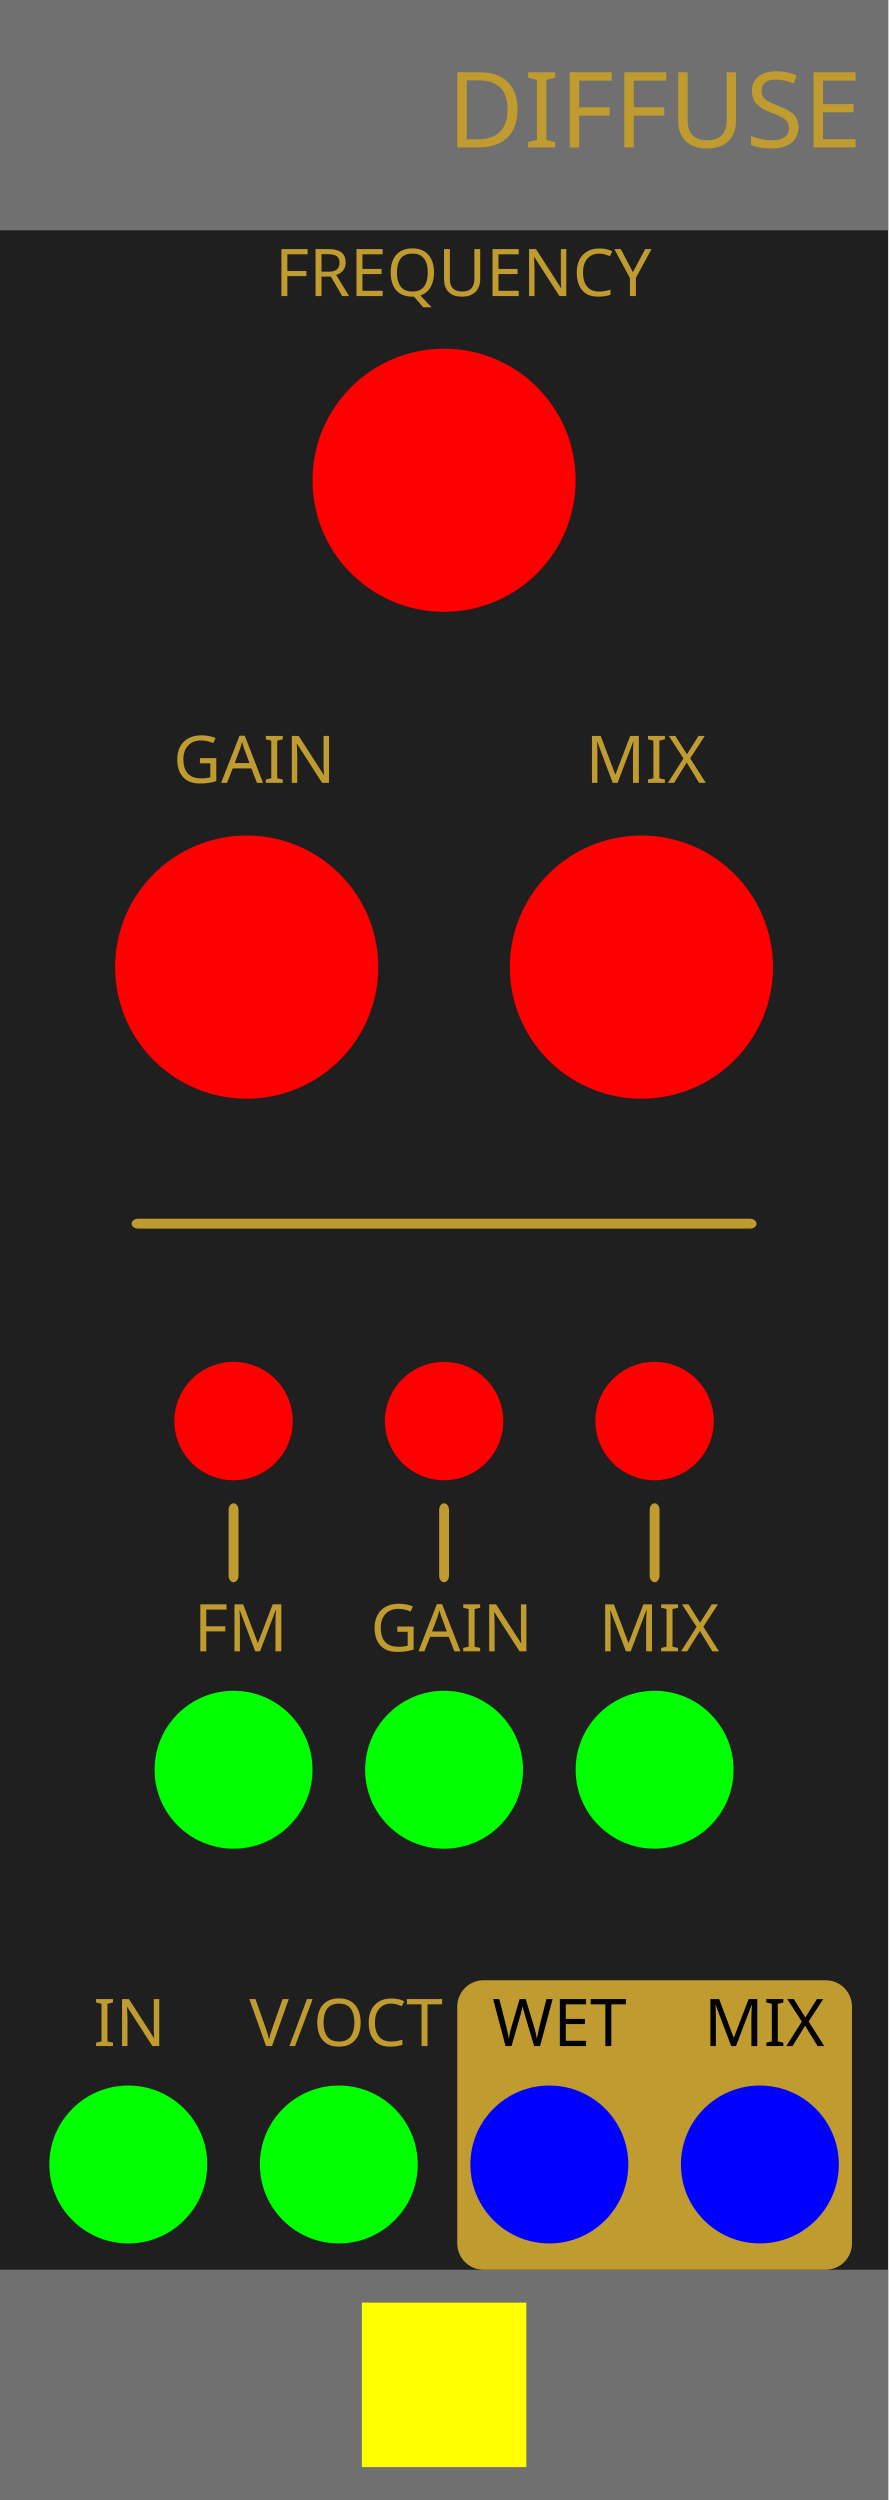
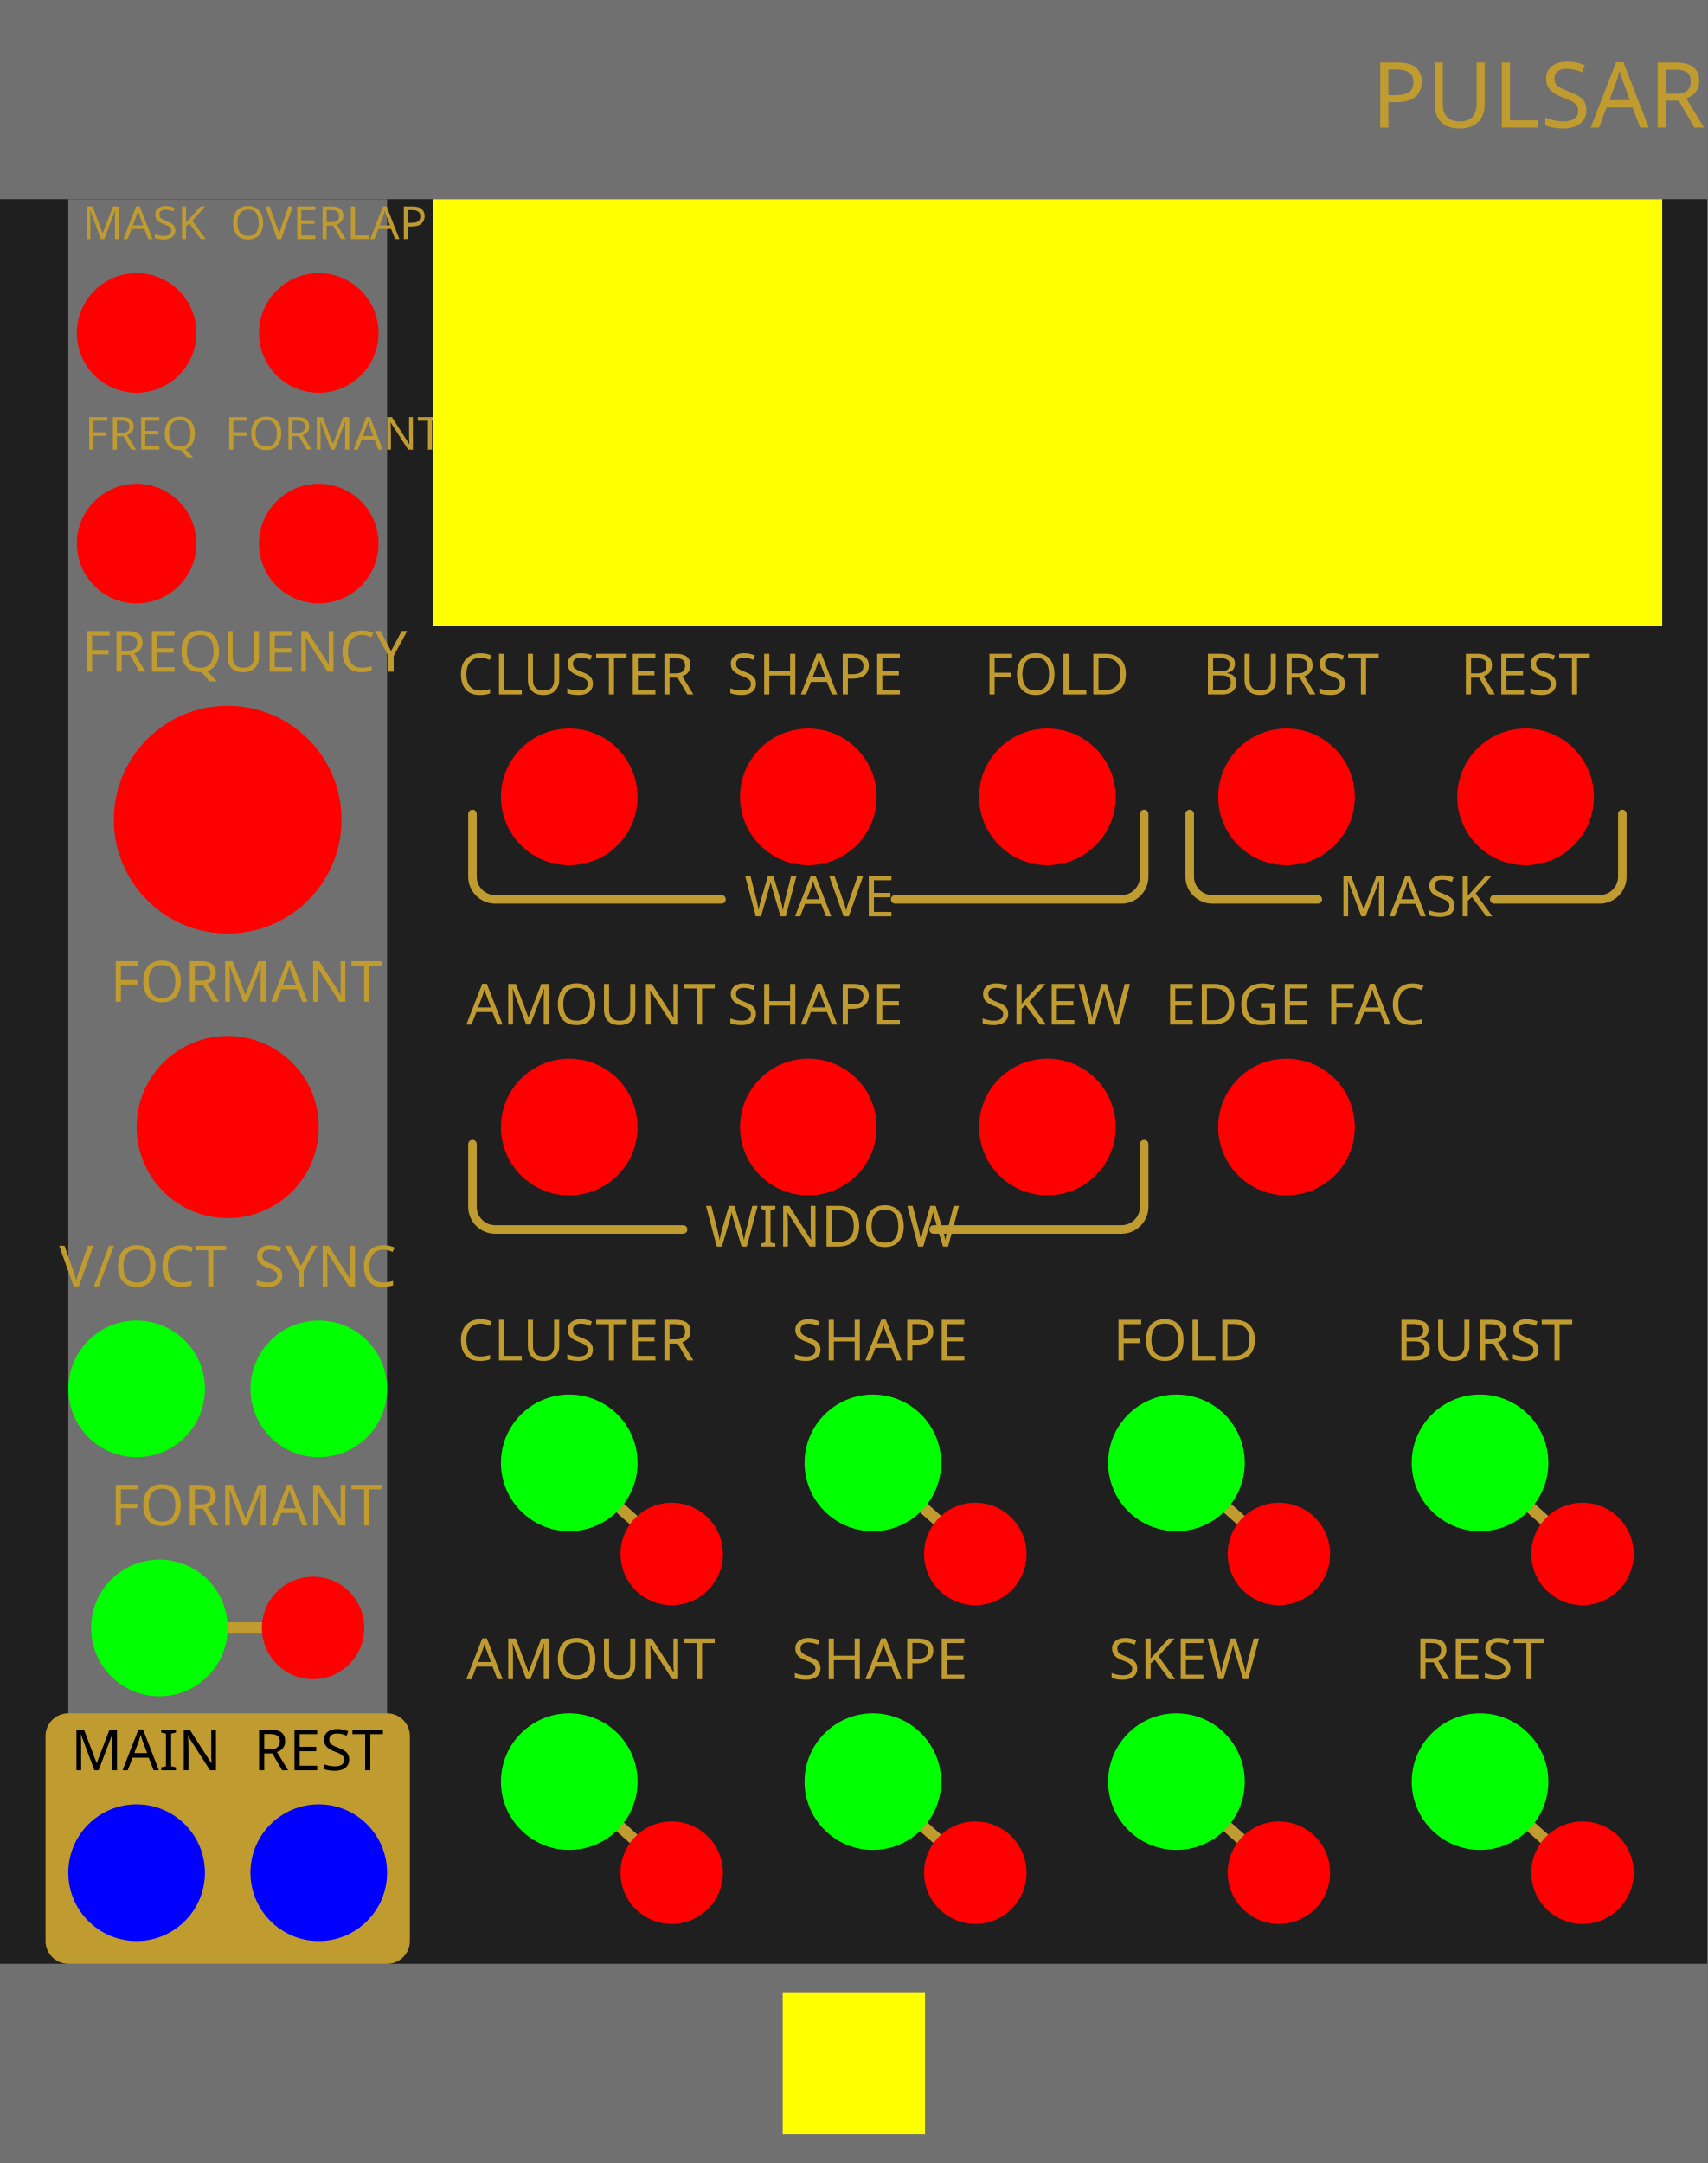
- <svg xmlns="http://www.w3.org/2000/svg" width="135" height="380" viewBox="0 0 135 380" version="1.1" id="svg8" xml:space="preserve">
+ <svg xmlns="http://www.w3.org/2000/svg" width="300" height="380" viewBox="0 0 300 380" version="1.1" id="svg8" xml:space="preserve">
  <defs id="defs2">
    <linearGradient id="uuid-f0636bc7-c65b-4b70-b857-f875576c11d6" x1="37.5" y1="0" x2="37.5" y2="380" gradientUnits="userSpaceOnUse">
      <stop offset="0" stop-color="#ebebeb" id="stop2" />
      <stop offset="1" stop-color="#e1e1e1" id="stop4" />
    </linearGradient>
  </defs>
  <g id="layer1" transform="translate(0,-168.5)" style="display:inline">
-     <rect style="display:inline;opacity:1;vector-effect:none;fill:#1f1f1f;fill-opacity:1;fill-rule:evenodd;stroke:none;stroke-width:2.35;stroke-linecap:butt;stroke-linejoin:miter;stroke-miterlimit:4;stroke-dasharray:none;stroke-dashoffset:0;stroke-opacity:1;paint-order:normal" id="bg--background-fill" width="135" height="380" x="2.2134519e-15" y="168.5" />
-     <rect style="display:inline;fill:#707070;fill-opacity:1;stroke-width:1.076;paint-order:stroke fill markers" id="header--hidden" width="135" height="35" x="1.2789769e-14" y="168.5" />
-     <rect style="display:inline;fill:#707070;fill-opacity:1;stroke-width:1.076;paint-order:stroke fill markers" id="footer--hidden" width="135" height="35" x="0" y="513.5" />
-     <rect style="display:inline;fill:#bf9b30;fill-opacity:1;stroke-width:0.753" id="outBlock--output-fill" width="60" height="44" x="69.5" y="469.5" ry="4" />
-     <text xml:space="preserve" style="font-size:10px;line-height:1.25;font-family:Nunito;-inkscape-font-specification:Nunito;letter-spacing:0px;word-spacing:0px;display:inline;fill:#000000;fill-opacity:1" x="107.01" y="479.5" id="outMix--text-output">
-       <tspan id="tspan1-2" x="107.01" y="479.5" style="font-style:normal;font-variant:normal;font-weight:500;font-stretch:normal;font-size:10px;font-family:Sono;-inkscape-font-specification:'Sono Medium';fill:#000000;fill-opacity:1">MIX</tspan>
+     <rect style="display:inline;opacity:1;vector-effect:none;fill:#1f1f1f;fill-opacity:1;fill-rule:evenodd;stroke:none;stroke-width:3.503;stroke-linecap:butt;stroke-linejoin:miter;stroke-miterlimit:4;stroke-dasharray:none;stroke-dashoffset:0;stroke-opacity:1;paint-order:normal" id="bg--background-fill" width="300" height="380" x="0" y="168.5" />
+     <rect style="display:inline;fill:#707070;fill-opacity:1;stroke-width:1.605;paint-order:stroke fill markers" id="header--hidden" width="300" height="35" x="0" y="168.5" />
+     <rect style="display:inline;fill:#707070;fill-opacity:1;stroke-width:1.605;paint-order:stroke fill markers" id="footer--hidden" width="300" height="35" x="0" y="513.5" />
+     <rect style="fill:#707070;fill-opacity:1;stroke-width:0.623" id="sidebar--hidden" width="56" height="310" x="12" y="203.5" />
+     <rect style="display:inline;fill:#bf9b30;fill-opacity:1;stroke-width:0.778" id="outBlock--output-fill" width="64" height="44" x="8" y="469.5" ry="4" />
+     <text xml:space="preserve" style="font-size:10px;line-height:1.25;font-family:Nunito;-inkscape-font-specification:Nunito;letter-spacing:0px;word-spacing:0px;display:inline;fill:#000000;fill-opacity:1" x="44.548" y="479.5" id="outRest--text-output">
+       <tspan id="tspan1-2" x="44.548" y="479.5" style="font-style:normal;font-variant:normal;font-weight:500;font-stretch:normal;font-size:10px;font-family:Sono;-inkscape-font-specification:'Sono Medium';fill:#000000;fill-opacity:1">REST</tspan>
    </text>
-     <text xml:space="preserve" style="font-size:10px;line-height:1.25;font-family:Nunito;-inkscape-font-specification:Nunito;text-align:center;letter-spacing:0px;word-spacing:0px;text-anchor:middle;display:inline" x="74.83" y="479.5" id="outWet--text-output">
-       <tspan x="74.83" y="479.5" style="font-style:normal;font-variant:normal;font-weight:500;font-stretch:normal;font-size:10px;font-family:Sono;-inkscape-font-specification:'Sono Medium';text-align:start;writing-mode:lr-tb;direction:ltr;text-anchor:start" rotate="0 0 0 0 0 0 0 0 0 0" id="tspan2-5">WET</tspan>
+     <text xml:space="preserve" style="display:inline;font-size:10px;line-height:1.25;font-family:Nunito;-inkscape-font-specification:Nunito;text-align:center;letter-spacing:0px;word-spacing:0px;text-anchor:middle" x="12.46" y="479.5" id="outMain--text-output">
+       <tspan x="12.46" y="479.5" style="font-style:normal;font-variant:normal;font-weight:500;font-stretch:normal;font-size:10px;font-family:Sono;-inkscape-font-specification:'Sono Medium';text-align:start;writing-mode:lr-tb;direction:ltr;text-anchor:start" rotate="0 0 0 0 0 0 0 0 0 0 0" id="tspan2-5">MAIN</tspan>
    </text>
-     <text xml:space="preserve" style="font-size:10px;line-height:1.25;font-family:Nunito;-inkscape-font-specification:Nunito;letter-spacing:0px;word-spacing:0px;display:inline;fill:#bf9b30;fill-opacity:1" x="37.9" y="479.5" id="inVOct--text">
-       <tspan id="tspan1-8-8" x="37.9" y="479.5" style="font-style:normal;font-variant:normal;font-weight:500;font-stretch:normal;font-size:10px;font-family:Sono;-inkscape-font-specification:'Sono Medium';fill:#bf9b30;fill-opacity:1">V/OCT</tspan>
+     <path style="display:inline;fill:none;stroke:#bf9b30;stroke-width:2;stroke-linecap:round;stroke-linejoin:miter;stroke-dasharray:none;stroke-opacity:1" d="m 260,481.5 18,16" id="silkRestCountCVLine--silkscreenStroke" />
+     <text xml:space="preserve" style="display:inline;font-size:10px;line-height:1.25;font-family:Nunito;-inkscape-font-specification:Nunito;letter-spacing:0px;word-spacing:0px;fill:#bf9b30;fill-opacity:1" x="248.548" y="463.5" id="inRestCountCV--text">
+       <tspan id="tspan1-2-7-8-3-8-1-4-3-8-7-3-9" x="248.548" y="463.5" style="font-style:normal;font-variant:normal;font-weight:500;font-stretch:normal;font-size:10px;font-family:Sono;-inkscape-font-specification:'Sono Medium';fill:#bf9b30;fill-opacity:1">REST</tspan>
    </text>
-     <text xml:space="preserve" style="font-size:10px;line-height:1.25;font-family:Nunito;-inkscape-font-specification:Nunito;letter-spacing:0px;word-spacing:0px;display:inline;fill:#bf9b30;fill-opacity:1" x="14.19" y="479.5" id="inSignal--text">
-       <tspan id="tspan1-8" x="14.19" y="479.5" style="font-style:normal;font-variant:normal;font-weight:500;font-stretch:normal;font-size:10px;font-family:Sono;-inkscape-font-specification:'Sono Medium';fill:#bf9b30;fill-opacity:1">IN</tspan>
+     <path style="display:inline;fill:none;stroke:#bf9b30;stroke-width:2;stroke-linecap:round;stroke-linejoin:miter;stroke-dasharray:none;stroke-opacity:1" d="m 206.667,481.5 18,16" id="silkWindowSkewCVLine--silkscreenStroke" />
+     <text xml:space="preserve" style="display:inline;font-size:10px;line-height:1.25;font-family:Nunito;-inkscape-font-specification:Nunito;letter-spacing:0px;word-spacing:0px;fill:#bf9b30;fill-opacity:1" x="194.769" y="463.5" id="inWindowSkewCV--text">
+       <tspan id="tspan1-2-7-8-3-8-1-4-3-8-7-8" x="194.769" y="463.5" style="font-style:normal;font-variant:normal;font-weight:500;font-stretch:normal;font-size:10px;font-family:Sono;-inkscape-font-specification:'Sono Medium';fill:#bf9b30;fill-opacity:1">SKEW</tspan>
    </text>
-     <text xml:space="preserve" style="font-size:10px;line-height:1.25;font-family:Nunito;-inkscape-font-specification:Nunito;letter-spacing:0px;word-spacing:0px;display:inline;fill:#bf9b30;fill-opacity:1" x="91.01" y="419.5" id="inMixCV--text">
-       <tspan id="tspan1-8-0-4" x="91.01" y="419.5" style="font-style:normal;font-variant:normal;font-weight:500;font-stretch:normal;font-size:10px;font-family:Sono;-inkscape-font-specification:'Sono Medium';fill:#bf9b30;fill-opacity:1">MIX</tspan>
+     <path style="display:inline;fill:none;stroke:#bf9b30;stroke-width:2;stroke-linecap:round;stroke-linejoin:miter;stroke-dasharray:none;stroke-opacity:1" d="m 153.333,481.5 18,16" id="silkWindowIndexCVLine--silkscreenStroke" />
+     <text xml:space="preserve" style="display:inline;font-size:10px;line-height:1.25;font-family:Nunito;-inkscape-font-specification:Nunito;letter-spacing:0px;word-spacing:0px;fill:#bf9b30;fill-opacity:1" x="139.118" y="463.5" id="inWindowIndexCV--text">
+       <tspan id="tspan1-2-7-8-3-8-1-4-3-8-76" x="139.118" y="463.5" style="font-style:normal;font-variant:normal;font-weight:500;font-stretch:normal;font-size:10px;font-family:Sono;-inkscape-font-specification:'Sono Medium';fill:#bf9b30;fill-opacity:1">SHAPE</tspan>
    </text>
-     <text xml:space="preserve" style="font-size:10px;line-height:1.25;font-family:Nunito;-inkscape-font-specification:Nunito;letter-spacing:0px;word-spacing:0px;display:inline;fill:#bf9b30;fill-opacity:1" x="56.327" y="419.5" id="inGainCV--text">
-       <tspan id="tspan1-8-0-8" x="56.327" y="419.5" style="font-style:normal;font-variant:normal;font-weight:500;font-stretch:normal;font-size:10px;font-family:Sono;-inkscape-font-specification:'Sono Medium';fill:#bf9b30;fill-opacity:1">GAIN</tspan>
+     <path style="display:inline;fill:none;stroke:#bf9b30;stroke-width:2;stroke-linecap:round;stroke-linejoin:miter;stroke-dasharray:none;stroke-opacity:1" d="m 100,481.5 18,16" id="silkAmountCVLine--silkscreenStroke" />
+     <text xml:space="preserve" style="display:inline;font-size:10px;line-height:1.25;font-family:Nunito;-inkscape-font-specification:Nunito;letter-spacing:0px;word-spacing:0px;fill:#bf9b30;fill-opacity:1" x="81.925" y="463.5" id="inAmountCV--text">
+       <tspan id="tspan1-2-7-8-3-8-1-4-3-89" x="81.925" y="463.5" style="font-style:normal;font-variant:normal;font-weight:500;font-stretch:normal;font-size:10px;font-family:Sono;-inkscape-font-specification:'Sono Medium';fill:#bf9b30;fill-opacity:1">AMOUNT</tspan>
    </text>
-     <text xml:space="preserve" style="font-size:10px;line-height:1.25;font-family:Nunito;-inkscape-font-specification:Nunito;letter-spacing:0px;word-spacing:0px;display:inline;fill:#bf9b30;fill-opacity:1" x="29.475" y="419.5" id="inFreqCV--text">
-       <tspan id="tspan1-8-0" x="29.475" y="419.5" style="font-style:normal;font-variant:normal;font-weight:500;font-stretch:normal;font-size:10px;font-family:Sono;-inkscape-font-specification:'Sono Medium';fill:#bf9b30;fill-opacity:1">FM</tspan>
+     <path style="display:inline;fill:none;stroke:#bf9b30;stroke-width:2;stroke-linecap:round;stroke-linejoin:miter;stroke-dasharray:none;stroke-opacity:1" d="m 260,425.5 18,16" id="silkBurstCountCVLine--silkscreenStroke" />
+     <text xml:space="preserve" style="font-size:10px;line-height:1.25;font-family:Nunito;-inkscape-font-specification:Nunito;letter-spacing:0px;word-spacing:0px;display:inline;fill:#bf9b30;fill-opacity:1" x="245.225" y="407.5" id="inBurstCountCV--text">
+       <tspan id="tspan1-2-7-8-3-8-1-1-0-2" x="245.225" y="407.5" style="font-style:normal;font-variant:normal;font-weight:500;font-stretch:normal;font-size:10px;font-family:Sono;-inkscape-font-specification:'Sono Medium';fill:#bf9b30;fill-opacity:1">BURST</tspan>
    </text>
-     <rect style="display:inline;fill:#bf9b30;fill-opacity:1;stroke-width:0;stroke-dasharray:none" id="silkMixCVLine--silkscreen" width="12" height="1.5" x="397" y="-100.25" transform="rotate(90)" ry="1" />
-     <rect style="display:inline;fill:#bf9b30;fill-opacity:1;stroke-width:0;stroke-dasharray:none" id="silkGainCVLine--silkscreen" width="12" height="1.5" x="397" y="-68.25" transform="rotate(90)" ry="1" />
-     <rect style="display:inline;fill:#bf9b30;fill-opacity:1;stroke-width:0;stroke-dasharray:none" id="silkFreqCVLine--silkscreen" width="12" height="1.5" x="397" y="-36.25" transform="rotate(90)" ry="1" />
-     <rect style="display:inline;fill:#bf9b30;fill-opacity:1;stroke-width:0;stroke-dasharray:none" id="silkDividerLine--silkscreen" width="95" height="1.5" x="-115" y="-355.25" transform="scale(-1)" ry="1" />
-     <text xml:space="preserve" style="font-size:10px;line-height:1.25;font-family:Nunito;-inkscape-font-specification:Nunito;letter-spacing:0px;word-spacing:0px;display:inline;fill:#bf9b30;fill-opacity:1" x="89.01" y="287.5" id="paramMix--text">
-       <tspan x="89.01" y="287.5" style="font-style:normal;font-variant:normal;font-weight:500;font-stretch:normal;font-size:10px;font-family:Sono;-inkscape-font-specification:'Sono Medium';fill:#bf9b30;fill-opacity:1" id="tspan7-3">MIX</tspan>
+     <path style="display:inline;fill:none;stroke:#bf9b30;stroke-width:2;stroke-linecap:round;stroke-linejoin:miter;stroke-dasharray:none;stroke-opacity:1" d="m 206.667,425.5 18,16" id="silkWaveshaperCVLine--silkscreenStroke" />
+     <text xml:space="preserve" style="font-size:10px;line-height:1.25;font-family:Nunito;-inkscape-font-specification:Nunito;letter-spacing:0px;word-spacing:0px;display:inline;fill:#bf9b30;fill-opacity:1" x="195.519" y="407.5" id="inWaveshaperCV--text">
+       <tspan id="tspan1-2-7-8-3-8-1-1-6" x="195.519" y="407.5" style="font-style:normal;font-variant:normal;font-weight:500;font-stretch:normal;font-size:10px;font-family:Sono;-inkscape-font-specification:'Sono Medium';fill:#bf9b30;fill-opacity:1">FOLD</tspan>
    </text>
-     <text xml:space="preserve" style="font-size:10px;line-height:1.25;font-family:Nunito;-inkscape-font-specification:Nunito;letter-spacing:0px;word-spacing:0px;display:inline;fill:#bf9b30;fill-opacity:1" x="26.328" y="287.5" id="paramGain--text">
-       <tspan id="tspan1-2-7" x="26.328" y="287.5" style="font-style:normal;font-variant:normal;font-weight:500;font-stretch:normal;font-size:10px;font-family:Sono;-inkscape-font-specification:'Sono Medium';fill:#bf9b30;fill-opacity:1">GAIN</tspan>
+     <path style="display:inline;fill:none;stroke:#bf9b30;stroke-width:2;stroke-linecap:round;stroke-linejoin:miter;stroke-dasharray:none;stroke-opacity:1" d="m 153.333,425.5 18,16" id="silkWaveIndexCVLine--silkscreenStroke" />
+     <text xml:space="preserve" style="font-size:10px;line-height:1.25;font-family:Nunito;-inkscape-font-specification:Nunito;letter-spacing:0px;word-spacing:0px;display:inline;fill:#bf9b30;fill-opacity:1" x="139.118" y="407.5" id="inWaveIndexCV--text">
+       <tspan id="tspan1-2-7-8-3-8-1-42" x="139.118" y="407.5" style="font-style:normal;font-variant:normal;font-weight:500;font-stretch:normal;font-size:10px;font-family:Sono;-inkscape-font-specification:'Sono Medium';fill:#bf9b30;fill-opacity:1">SHAPE</tspan>
    </text>
-     <text xml:space="preserve" style="font-size:10px;line-height:1.25;font-family:Nunito;-inkscape-font-specification:Nunito;letter-spacing:0px;word-spacing:0px;display:inline;fill:#bf9b30;fill-opacity:1" x="41.803" y="213.5" id="paramFreq--text">
-       <tspan id="tspan1-2-7-8" x="41.803" y="213.5" style="font-style:normal;font-variant:normal;font-weight:500;font-stretch:normal;font-size:10px;font-family:Sono;-inkscape-font-specification:'Sono Medium';fill:#bf9b30;fill-opacity:1">FREQUENCY</tspan>
+     <path style="display:inline;fill:none;stroke:#bf9b30;stroke-width:2;stroke-linecap:round;stroke-linejoin:miter;stroke-opacity:1;stroke-dasharray:none" d="m 100,257 18,16" id="silkClusterCVLine--silkscreenStroke" transform="translate(0,168.5)" />
+     <text xml:space="preserve" style="font-size:10px;line-height:1.25;font-family:Nunito;-inkscape-font-specification:Nunito;letter-spacing:0px;word-spacing:0px;display:inline;fill:#bf9b30;fill-opacity:1" x="80.368" y="407.5" id="inClusterCV--text">
+       <tspan id="tspan1-2-7-8-3-8-5" x="80.368" y="407.5" style="font-style:normal;font-variant:normal;font-weight:500;font-stretch:normal;font-size:10px;font-family:Sono;-inkscape-font-specification:'Sono Medium';fill:#bf9b30;fill-opacity:1">CLUSTER</tspan>
    </text>
-     <text xml:space="preserve" style="font-style:normal;font-weight:normal;font-size:16px;line-height:1.25;font-family:sans-serif;letter-spacing:0px;word-spacing:0px;display:inline;fill:#bf9b30;fill-opacity:1;stroke:none;stroke-width:0.782" x="68.017" y="190.776" id="moduleName--moduleName" transform="scale(0.9992486,1.000752)">
-       <tspan style="font-style:normal;font-variant:normal;font-weight:500;font-stretch:normal;font-size:16px;font-family:Sono;-inkscape-font-specification:'Sono Medium';fill:#bf9b30;fill-opacity:1;stroke-width:0.782" x="68.017" y="190.776" id="tspan3">DIFFUSE</tspan>
+     <rect style="display:inline;fill:#bf9b30;fill-opacity:1;stroke-width:0;stroke-dasharray:none" id="silkFormantCVLine--silkscreen" width="27" height="2" x="28" y="453.5" />
+     <text xml:space="preserve" style="font-size:10px;line-height:1.25;font-family:Nunito;-inkscape-font-specification:Nunito;letter-spacing:0px;word-spacing:0px;display:inline;fill:#bf9b30;fill-opacity:1;stroke-width:1" x="19.368" y="436.5" id="inFormantCV--text">
+       <tspan id="tspan1-2-4-3" x="19.368" y="436.5" style="font-style:normal;font-variant:normal;font-weight:500;font-stretch:normal;font-size:10px;font-family:Sono;-inkscape-font-specification:'Sono Medium';fill:#bf9b30;fill-opacity:1;stroke-width:1">FORMANT</tspan>
+     </text>
+     <text xml:space="preserve" style="font-size:10px;line-height:1.25;font-family:Nunito;-inkscape-font-specification:Nunito;letter-spacing:0px;word-spacing:0px;display:inline;fill:#bf9b30;fill-opacity:1;stroke-width:1" x="44.576" y="394.5" id="inSync--text">
+       <tspan id="tspan1-2-4" x="44.576" y="394.5" style="font-style:normal;font-variant:normal;font-weight:500;font-stretch:normal;font-size:10px;font-family:Sono;-inkscape-font-specification:'Sono Medium';fill:#bf9b30;fill-opacity:1;stroke-width:1">SYNC</tspan>
+     </text>
+     <text xml:space="preserve" style="font-size:10px;line-height:1.25;font-family:Nunito;-inkscape-font-specification:Nunito;text-align:center;letter-spacing:0px;word-spacing:0px;text-anchor:middle;display:inline;fill:#bf9b30;fill-opacity:1;stroke-width:1" x="10.4" y="394.5" id="inVOct--text">
+       <tspan x="10.4" y="394.5" style="font-style:normal;font-variant:normal;font-weight:500;font-stretch:normal;font-size:10px;font-family:Sono;-inkscape-font-specification:'Sono Medium';text-align:start;writing-mode:lr-tb;direction:ltr;text-anchor:start;fill:#bf9b30;fill-opacity:1;stroke-width:1" rotate="0 0 0 0 0 0 0 0 0 0 0 0" id="tspan2-5-8">V/OCT</tspan>
+     </text>
+     <text xml:space="preserve" style="font-size:10px;line-height:1.25;font-family:Nunito;-inkscape-font-specification:Nunito;letter-spacing:0px;word-spacing:0px;display:inline;fill:#bf9b30;fill-opacity:1" x="256.547" y="290.5" id="paramRestCount--text">
+       <tspan id="tspan1-2-7-8-3-8-1-4-3-8-7-3" x="256.547" y="290.5" style="font-style:normal;font-variant:normal;font-weight:500;font-stretch:normal;font-size:10px;font-family:Sono;-inkscape-font-specification:'Sono Medium';fill:#bf9b30;fill-opacity:1">REST</tspan>
+     </text>
+     <text xml:space="preserve" style="font-size:10px;line-height:1.25;font-family:Nunito;-inkscape-font-specification:Nunito;letter-spacing:0px;word-spacing:0px;display:inline;fill:#bf9b30;fill-opacity:1" x="172.103" y="348.5" id="paramWindowSkew--text">
+       <tspan id="tspan1-2-7-8-3-8-1-4-3-8-7" x="172.103" y="348.5" style="font-style:normal;font-variant:normal;font-weight:500;font-stretch:normal;font-size:10px;font-family:Sono;-inkscape-font-specification:'Sono Medium';fill:#bf9b30;fill-opacity:1">SKEW</tspan>
+     </text>
+     <text xml:space="preserve" style="font-size:10px;line-height:1.25;font-family:Nunito;-inkscape-font-specification:Nunito;letter-spacing:0px;word-spacing:0px;display:inline;fill:#bf9b30;fill-opacity:1" x="204.59" y="348.5" id="paramWindowSkew--text-1">
+       <tspan id="tspan1-2-7-8-3-8-1-4-3-8-7-7" x="204.59" y="348.5" style="font-style:normal;font-variant:normal;font-weight:500;font-stretch:normal;font-size:10px;font-family:Sono;-inkscape-font-specification:'Sono Medium';fill:#bf9b30;fill-opacity:1">EDGE FAC</tspan>
+     </text>
+     <text xml:space="preserve" style="font-size:10px;line-height:1.25;font-family:Nunito;-inkscape-font-specification:Nunito;letter-spacing:0px;word-spacing:0px;display:inline;fill:#bf9b30;fill-opacity:1" x="127.785" y="348.5" id="paramWindowIndex--text">
+       <tspan id="tspan1-2-7-8-3-8-1-4-3-8" x="127.785" y="348.5" style="font-style:normal;font-variant:normal;font-weight:500;font-stretch:normal;font-size:10px;font-family:Sono;-inkscape-font-specification:'Sono Medium';fill:#bf9b30;fill-opacity:1">SHAPE</tspan>
+     </text>
+     <text xml:space="preserve" style="font-size:10px;line-height:1.25;font-family:Nunito;-inkscape-font-specification:Nunito;letter-spacing:0px;word-spacing:0px;display:inline;fill:#bf9b30;fill-opacity:1" x="81.925" y="348.5" id="paramAmount--text">
+       <tspan id="tspan1-2-7-8-3-8-1-4-3" x="81.925" y="348.5" style="font-style:normal;font-variant:normal;font-weight:500;font-stretch:normal;font-size:10px;font-family:Sono;-inkscape-font-specification:'Sono Medium';fill:#bf9b30;fill-opacity:1">AMOUNT</tspan>
+     </text>
+     <text xml:space="preserve" style="font-size:10px;line-height:1.25;font-family:Nunito;-inkscape-font-specification:Nunito;letter-spacing:0px;word-spacing:0px;display:inline;fill:#bf9b30;fill-opacity:1" x="211.225" y="290.5" id="paramBurstCount--text">
+       <tspan id="tspan1-2-7-8-3-8-1-1-0" x="211.225" y="290.5" style="font-style:normal;font-variant:normal;font-weight:500;font-stretch:normal;font-size:10px;font-family:Sono;-inkscape-font-specification:'Sono Medium';fill:#bf9b30;fill-opacity:1">BURST</tspan>
+     </text>
+     <text xml:space="preserve" style="font-size:10px;line-height:1.25;font-family:Nunito;-inkscape-font-specification:Nunito;letter-spacing:0px;word-spacing:0px;display:inline;fill:#bf9b30;fill-opacity:1" x="172.853" y="290.5" id="paramWaveshaper--text">
+       <tspan id="tspan1-2-7-8-3-8-1-1" x="172.853" y="290.5" style="font-style:normal;font-variant:normal;font-weight:500;font-stretch:normal;font-size:10px;font-family:Sono;-inkscape-font-specification:'Sono Medium';fill:#bf9b30;fill-opacity:1">FOLD</tspan>
+     </text>
+     <text xml:space="preserve" style="font-size:10px;line-height:1.25;font-family:Nunito;-inkscape-font-specification:Nunito;letter-spacing:0px;word-spacing:0px;display:inline;fill:#bf9b30;fill-opacity:1" x="127.785" y="290.5" id="paramWaveIndex--text">
+       <tspan id="tspan1-2-7-8-3-8-1" x="127.785" y="290.5" style="font-style:normal;font-variant:normal;font-weight:500;font-stretch:normal;font-size:10px;font-family:Sono;-inkscape-font-specification:'Sono Medium';fill:#bf9b30;fill-opacity:1">SHAPE</tspan>
+     </text>
+     <text xml:space="preserve" style="font-size:10px;line-height:1.25;font-family:Nunito;-inkscape-font-specification:Nunito;letter-spacing:0px;word-spacing:0px;display:inline;fill:#bf9b30;fill-opacity:1" x="80.368" y="290.5" id="paramCluster--text">
+       <tspan id="tspan1-2-7-8-3-8" x="80.368" y="290.5" style="font-style:normal;font-variant:normal;font-weight:500;font-stretch:normal;font-size:10px;font-family:Sono;-inkscape-font-specification:'Sono Medium';fill:#bf9b30;fill-opacity:1">CLUSTER</tspan>
+     </text>
+     <text xml:space="preserve" style="font-size:8px;line-height:1.25;font-family:Nunito;-inkscape-font-specification:Nunito;letter-spacing:0px;word-spacing:0px;display:inline;fill:#bf9b30;fill-opacity:1" x="39.494" y="247.5" id="paramFormantMode--text">
+       <tspan id="tspan1-8-0-4-5-0" x="39.494" y="247.5" style="font-style:normal;font-variant:normal;font-weight:500;font-stretch:normal;font-size:8px;font-family:Sono;-inkscape-font-specification:'Sono Medium';fill:#bf9b30;fill-opacity:1">FORMANT</tspan>
+     </text>
+     <text xml:space="preserve" style="font-size:8px;line-height:1.25;font-family:Nunito;-inkscape-font-specification:Nunito;letter-spacing:0px;word-spacing:0px;display:inline;fill:#bf9b30;fill-opacity:1" x="14.896" y="247.5" id="paramFreqMode--text">
+       <tspan id="tspan1-8-0-4-5" x="14.896" y="247.5" style="font-style:normal;font-variant:normal;font-weight:500;font-stretch:normal;font-size:8px;font-family:Sono;-inkscape-font-specification:'Sono Medium';fill:#bf9b30;fill-opacity:1">FREQ</tspan>
+     </text>
+     <text xml:space="preserve" style="font-size:8px;line-height:1.25;font-family:Nunito;-inkscape-font-specification:Nunito;letter-spacing:0px;word-spacing:0px;display:inline;fill:#bf9b30;fill-opacity:1" x="40.464" y="210.5" id="paramOverlapMode--text">
+       <tspan id="tspan1-8-0-4-4" x="40.464" y="210.5" style="font-style:normal;font-variant:normal;font-weight:500;font-stretch:normal;font-size:8px;font-family:Sono;-inkscape-font-specification:'Sono Medium';fill:#bf9b30;fill-opacity:1">OVERLAP</tspan>
+     </text>
+     <text xml:space="preserve" style="font-size:8px;line-height:1.25;font-family:Nunito;-inkscape-font-specification:Nunito;letter-spacing:0px;word-spacing:0px;display:inline;fill:#bf9b30;fill-opacity:1" x="14.428" y="210.5" id="paramMaskMode--text">
+       <tspan id="tspan1-8-0-4" x="14.428" y="210.5" style="font-style:normal;font-variant:normal;font-weight:500;font-stretch:normal;font-size:8px;font-family:Sono;-inkscape-font-specification:'Sono Medium';fill:#bf9b30;fill-opacity:1">MASK</tspan>
+     </text>
+     <text xml:space="preserve" style="font-size:10px;line-height:1.25;font-family:Nunito;-inkscape-font-specification:Nunito;letter-spacing:0px;word-spacing:0px;display:inline;fill:#bf9b30;fill-opacity:1" x="19.368" y="344.5" id="paramFormant--text">
+       <tspan id="tspan1-2-7-8-3" x="19.368" y="344.5" style="font-style:normal;font-variant:normal;font-weight:500;font-stretch:normal;font-size:10px;font-family:Sono;-inkscape-font-specification:'Sono Medium';fill:#bf9b30;fill-opacity:1">FORMANT</tspan>
+     </text>
+     <text xml:space="preserve" style="font-size:10px;line-height:1.25;font-family:Nunito;-inkscape-font-specification:Nunito;letter-spacing:0px;word-spacing:0px;display:inline;fill:#bf9b30;fill-opacity:1" x="14.303" y="286.5" id="paramFreq--text">
+       <tspan id="tspan1-2-7-8" x="14.303" y="286.5" style="font-style:normal;font-variant:normal;font-weight:500;font-stretch:normal;font-size:10px;font-family:Sono;-inkscape-font-specification:'Sono Medium';fill:#bf9b30;fill-opacity:1">FREQUENCY</tspan>
+     </text>
+     <text xml:space="preserve" style="display:inline;font-size:10px;line-height:1.25;font-family:Nunito;-inkscape-font-specification:Nunito;letter-spacing:0px;word-spacing:0px;fill:#bf9b30;fill-opacity:1" x="235.035" y="329.49" id="textMaskBox--text">
+       <tspan id="tspan1-2-7-8-3-8-1-4-31" x="235.035" y="329.49" style="font-style:normal;font-variant:normal;font-weight:500;font-stretch:normal;font-size:10px;font-family:Sono;-inkscape-font-specification:'Sono Medium';fill:#bf9b30;fill-opacity:1">MASK</tspan>
+     </text>
+     <text xml:space="preserve" style="display:inline;font-size:10.01px;line-height:1.25;font-family:Nunito;-inkscape-font-specification:Nunito;letter-spacing:0px;word-spacing:0px;fill:#bf9b30;fill-opacity:1;stroke-width:1.001" x="123.779" y="387.877" id="textWindowBox--text" transform="scale(1.000974,0.9990271)">
+       <tspan id="tspan1-2-7-8-3-8-1-4-1" x="123.779" y="387.877" style="font-style:normal;font-variant:normal;font-weight:500;font-stretch:normal;font-size:10.01px;font-family:Sono;-inkscape-font-specification:'Sono Medium';fill:#bf9b30;fill-opacity:1;stroke-width:1.001">WINDOW</tspan>
+     </text>
+     <text xml:space="preserve" style="display:inline;font-size:10px;line-height:1.25;font-family:Nunito;-inkscape-font-specification:Nunito;letter-spacing:0px;word-spacing:0px;fill:#bf9b30;fill-opacity:1" x="130.763" y="329.49" id="textWaveBox--text">
+       <tspan id="tspan1-2-7-8-3-8-1-4" x="130.763" y="329.49" style="font-style:normal;font-variant:normal;font-weight:500;font-stretch:normal;font-size:10px;font-family:Sono;-inkscape-font-specification:'Sono Medium';fill:#bf9b30;fill-opacity:1">WAVE</tspan>
+     </text>
+     <path style="display:inline;fill:none;fill-opacity:1;stroke:#bf9b30;stroke-width:1.5;stroke-linecap:round;stroke-dasharray:none;stroke-opacity:1" d="m 285,311.5 v 11 c 0,2.216 -1.784,4 -4,4 l -18.5,0" id="silkMaskBoxRight--silkscreenStroke" />
+     <path style="display:inline;fill:none;fill-opacity:1;stroke:#bf9b30;stroke-width:1.5;stroke-linecap:round;stroke-dasharray:none;stroke-opacity:1" d="m 231.5,326.5 -18.5,0 c -2.216,0 -4,-1.784 -4,-4 v -11" id="silkMaskBoxLeft--silkscreenStroke" />
+     <path style="display:inline;fill:none;fill-opacity:1;stroke:#bf9b30;stroke-width:1.5;stroke-linecap:round;stroke-dasharray:none;stroke-opacity:1" d="m 201,369.5 v 11 c 0,2.216 -1.784,4 -4,4 L 164,384.5" id="silkWindowBoxRight--silkscreenStroke" />
+     <path style="display:inline;fill:none;fill-opacity:1;stroke:#bf9b30;stroke-width:1.5;stroke-linecap:round;stroke-dasharray:none;stroke-opacity:1" d="M 120,384.5 H 87 c -2.216,0 -4,-1.784 -4,-4 v -11" id="silkWindowBoxLeft--silkscreenStroke" />
+     <path style="display:inline;fill:none;fill-opacity:1;stroke:#bf9b30;stroke-width:1.5;stroke-linecap:round;stroke-dasharray:none;stroke-opacity:1" d="m 201,311.5 v 11 c 0,2.216 -1.784,4 -4,4 H 157.25" id="silkWaveBoxRight--silkscreenStroke" />
+     <path style="display:inline;fill:none;fill-opacity:1;stroke:#bf9b30;stroke-width:1.5;stroke-linecap:round;stroke-dasharray:none;stroke-opacity:1" d="M 126.75,326.5 H 87 c -2.216,0 -4,-1.784 -4,-4 v -11" id="silkWaveBoxLeft--silkscreenStroke" />
+     <text xml:space="preserve" style="font-style:normal;font-weight:normal;font-size:16px;line-height:1.25;font-family:sans-serif;letter-spacing:0px;word-spacing:0px;display:inline;fill:#bf9b30;fill-opacity:1;stroke:none;stroke-width:0.782" x="241.101" y="190.776" id="moduleName--moduleName" transform="scale(0.9992486,1.000752)">
+       <tspan style="font-style:normal;font-variant:normal;font-weight:500;font-stretch:normal;font-size:16px;font-family:Sono;-inkscape-font-specification:'Sono Medium';fill:#bf9b30;fill-opacity:1;stroke-width:0.782" x="241.101" y="190.776" id="tspan3">PULSAR</tspan>
    </text>
  </g>
  <g id="Widgets" style="display:inline" transform="matrix(2.952756,0,0,2.957359,0,-0.02037044)">
-     <ellipse cy="111.255" cx="39.116" id="output_Mix--hidden" style="display:inline;vector-effect:none;fill:#0000ff;fill-opacity:1;fill-rule:evenodd;stroke:none;stroke-width:1.015;stroke-linecap:butt;stroke-linejoin:miter;stroke-miterlimit:4;stroke-dasharray:none;stroke-dashoffset:0;stroke-opacity:1;paint-order:normal" rx="4.064" ry="4.058" />
-     <ellipse cy="111.255" cx="28.279" id="output_Wet--hidden" style="display:inline;vector-effect:none;fill:#0000ff;fill-opacity:1;fill-rule:evenodd;stroke:none;stroke-width:1.015;stroke-linecap:butt;stroke-linejoin:miter;stroke-miterlimit:4;stroke-dasharray:none;stroke-dashoffset:0;stroke-opacity:1;paint-order:normal" rx="4.064" ry="4.058" />
-     <ellipse cy="90.966" cx="33.697" id="input_MixCV--hidden" style="display:inline;vector-effect:none;fill:#00ff00;fill-opacity:1;fill-rule:evenodd;stroke:none;stroke-width:1.015;stroke-linecap:butt;stroke-linejoin:miter;stroke-miterlimit:4;stroke-dasharray:none;stroke-dashoffset:0;stroke-opacity:1;paint-order:normal" rx="4.064" ry="4.058" />
-     <ellipse cy="90.966" cx="22.86" id="input_GainCV--hidden" style="display:inline;vector-effect:none;fill:#00ff00;fill-opacity:1;fill-rule:evenodd;stroke:none;stroke-width:1.015;stroke-linecap:butt;stroke-linejoin:miter;stroke-miterlimit:4;stroke-dasharray:none;stroke-dashoffset:0;stroke-opacity:1;paint-order:normal" rx="4.064" ry="4.058" />
-     <ellipse cy="90.966" cx="12.023" id="input_FreqCV--hidden" style="display:inline;vector-effect:none;fill:#00ff00;fill-opacity:1;fill-rule:evenodd;stroke:none;stroke-width:1.015;stroke-linecap:butt;stroke-linejoin:miter;stroke-miterlimit:4;stroke-dasharray:none;stroke-dashoffset:0;stroke-opacity:1;paint-order:normal" rx="4.064" ry="4.058" />
-     <path style="display:inline;fill:#ff0000;fill-opacity:1;stroke-width:0.146;paint-order:stroke fill markers" id="param_MixCVAtten--hidden" d="m 36.745,73.045 a 3.048,3.043 0 0 1 -2.999,3.043 3.048,3.043 0 0 1 -3.095,-2.946 3.048,3.043 0 0 1 2.9,-3.137 3.048,3.043 0 0 1 3.188,2.845" />
-     <path style="display:inline;fill:#ff0000;fill-opacity:1;stroke-width:0.146;paint-order:stroke fill markers" id="param_GainCVAtten--hidden" d="m 25.908,73.045 a 3.048,3.043 0 0 1 -2.999,3.043 3.048,3.043 0 0 1 -3.095,-2.946 3.048,3.043 0 0 1 2.9,-3.137 3.048,3.043 0 0 1 3.188,2.845" />
-     <path style="display:inline;fill:#ff0000;fill-opacity:1;stroke-width:0.146;paint-order:stroke fill markers" id="param_FreqCVAtten--hidden" d="m 15.071,73.045 a 3.048,3.043 0 0 1 -2.999,3.043 3.048,3.043 0 0 1 -3.095,-2.946 3.048,3.043 0 0 1 2.9,-3.137 3.048,3.043 0 0 1 3.188,2.845" />
-     <ellipse cy="111.255" cx="17.441" id="input_VOct--hidden" style="display:inline;vector-effect:none;fill:#00ff00;fill-opacity:1;fill-rule:evenodd;stroke:none;stroke-width:1.015;stroke-linecap:butt;stroke-linejoin:miter;stroke-miterlimit:4;stroke-dasharray:none;stroke-dashoffset:0;stroke-opacity:1;paint-order:normal" rx="4.064" ry="4.058" />
-     <ellipse cy="111.255" cx="6.604" id="input_Signal--hidden" style="display:inline;vector-effect:none;fill:#00ff00;fill-opacity:1;fill-rule:evenodd;stroke:none;stroke-width:1.015;stroke-linecap:butt;stroke-linejoin:miter;stroke-miterlimit:4;stroke-dasharray:none;stroke-dashoffset:0;stroke-opacity:1;paint-order:normal" rx="4.064" ry="4.058" />
-     <path style="display:inline;fill:#ff0000;fill-opacity:1;stroke-width:0.324;paint-order:stroke fill markers" id="param_Mix--hidden" d="m 39.793,49.713 a 6.773,6.763 0 0 1 -6.665,6.762 6.773,6.763 0 0 1 -6.878,-6.546 6.773,6.763 0 0 1 6.445,-6.971 6.773,6.763 0 0 1 7.084,6.323" />
-     <path style="display:inline;fill:#ff0000;fill-opacity:1;stroke-width:0.324;paint-order:stroke fill markers" id="param_Gain--hidden" d="m 19.473,49.713 a 6.773,6.763 0 0 1 -6.665,6.762 6.773,6.763 0 0 1 -6.878,-6.546 6.773,6.763 0 0 1 6.445,-6.971 6.773,6.763 0 0 1 7.084,6.323" />
-     <path style="display:inline;fill:#ff0000;fill-opacity:1;stroke-width:0.324;paint-order:stroke fill markers" id="param_Freq--hidden" d="m 29.633,24.691 a 6.773,6.763 0 0 1 -6.665,6.762 6.773,6.763 0 0 1 -6.878,-6.546 6.773,6.763 0 0 1 6.445,-6.971 6.773,6.763 0 0 1 7.084,6.323" />
-     <rect style="fill:#ffff00;fill-opacity:1;stroke-width:3.658;paint-order:stroke fill markers" id="widgetLogo--hidden" width="8.467" height="8.453" x="18.627" y="118.356" />
+     <ellipse cy="111.255" cx="18.965" id="output_Rest--hidden" style="display:inline;vector-effect:none;fill:#0000ff;fill-opacity:1;fill-rule:evenodd;stroke:none;stroke-width:1.015;stroke-linecap:butt;stroke-linejoin:miter;stroke-miterlimit:4;stroke-dasharray:none;stroke-dashoffset:0;stroke-opacity:1;paint-order:normal" rx="4.064" ry="4.058" />
+     <ellipse cy="111.255" cx="8.128" id="output_Main--hidden" style="display:inline;vector-effect:none;fill:#0000ff;fill-opacity:1;fill-rule:evenodd;stroke:none;stroke-width:1.015;stroke-linecap:butt;stroke-linejoin:miter;stroke-miterlimit:4;stroke-dasharray:none;stroke-dashoffset:0;stroke-opacity:1;paint-order:normal" rx="4.064" ry="4.058" />
+     <ellipse cy="105.845" cx="69.991" id="input_WindowAmountCV--hidden" style="display:inline;vector-effect:none;fill:#00ff00;fill-opacity:1;fill-rule:evenodd;stroke:none;stroke-width:1.015;stroke-linecap:butt;stroke-linejoin:miter;stroke-miterlimit:4;stroke-dasharray:none;stroke-dashoffset:0;stroke-opacity:1;paint-order:normal" rx="4.064" ry="4.058" />
+     <ellipse cy="105.845" cx="88.053" id="input_RestCountCV--hidden" style="display:inline;vector-effect:none;fill:#00ff00;fill-opacity:1;fill-rule:evenodd;stroke:none;stroke-width:1.015;stroke-linecap:butt;stroke-linejoin:miter;stroke-miterlimit:4;stroke-dasharray:none;stroke-dashoffset:0;stroke-opacity:1;paint-order:normal" rx="4.064" ry="4.058" />
+     <ellipse cy="86.909" cx="88.053" id="input_BurstCountCV--hidden" style="display:inline;vector-effect:none;fill:#00ff00;fill-opacity:1;fill-rule:evenodd;stroke:none;stroke-width:1.015;stroke-linecap:butt;stroke-linejoin:miter;stroke-miterlimit:4;stroke-dasharray:none;stroke-dashoffset:0;stroke-opacity:1;paint-order:normal" rx="4.064" ry="4.058" />
+     <ellipse cy="105.845" cx="51.929" id="input_WindowSkewCV--hidden" style="display:inline;vector-effect:none;fill:#00ff00;fill-opacity:1;fill-rule:evenodd;stroke:none;stroke-width:1.015;stroke-linecap:butt;stroke-linejoin:miter;stroke-miterlimit:4;stroke-dasharray:none;stroke-dashoffset:0;stroke-opacity:1;paint-order:normal" rx="4.064" ry="4.058" />
+     <ellipse cy="105.845" cx="33.867" id="input_WindowIndexCV--hidden" style="display:inline;vector-effect:none;fill:#00ff00;fill-opacity:1;fill-rule:evenodd;stroke:none;stroke-width:1.015;stroke-linecap:butt;stroke-linejoin:miter;stroke-miterlimit:4;stroke-dasharray:none;stroke-dashoffset:0;stroke-opacity:1;paint-order:normal" rx="4.064" ry="4.058" />
+     <ellipse cy="86.909" cx="69.991" id="input_WaveshaperCV--hidden" style="display:inline;vector-effect:none;fill:#00ff00;fill-opacity:1;fill-rule:evenodd;stroke:none;stroke-width:1.015;stroke-linecap:butt;stroke-linejoin:miter;stroke-miterlimit:4;stroke-dasharray:none;stroke-dashoffset:0;stroke-opacity:1;paint-order:normal" rx="4.064" ry="4.058" />
+     <ellipse cy="86.909" cx="51.929" id="input_WaveIndexCV--hidden" style="display:inline;vector-effect:none;fill:#00ff00;fill-opacity:1;fill-rule:evenodd;stroke:none;stroke-width:1.015;stroke-linecap:butt;stroke-linejoin:miter;stroke-miterlimit:4;stroke-dasharray:none;stroke-dashoffset:0;stroke-opacity:1;paint-order:normal" rx="4.064" ry="4.058" />
+     <ellipse cy="86.909" cx="33.867" id="input_ClusterCV--hidden" style="display:inline;vector-effect:none;fill:#00ff00;fill-opacity:1;fill-rule:evenodd;stroke:none;stroke-width:1.015;stroke-linecap:butt;stroke-linejoin:miter;stroke-miterlimit:4;stroke-dasharray:none;stroke-dashoffset:0;stroke-opacity:1;paint-order:normal" rx="4.064" ry="4.058" />
+     <ellipse cy="96.715" cx="9.483" id="input_FormantCV--hidden" style="display:inline;vector-effect:none;fill:#00ff00;fill-opacity:1;fill-rule:evenodd;stroke:none;stroke-width:1.015;stroke-linecap:butt;stroke-linejoin:miter;stroke-miterlimit:4;stroke-dasharray:none;stroke-dashoffset:0;stroke-opacity:1;paint-order:normal" rx="4.064" ry="4.058" />
+     <ellipse cy="82.513" cx="18.966" id="input_Sync--hidden" style="display:inline;vector-effect:none;fill:#00ff00;fill-opacity:1;fill-rule:evenodd;stroke:none;stroke-width:1.015;stroke-linecap:butt;stroke-linejoin:miter;stroke-miterlimit:4;stroke-dasharray:none;stroke-dashoffset:0;stroke-opacity:1;paint-order:normal" rx="4.064" ry="4.058" />
+     <ellipse cy="82.513" cx="8.128" id="input_VOct--hidden" style="display:inline;vector-effect:none;fill:#00ff00;fill-opacity:1;fill-rule:evenodd;stroke:none;stroke-width:1.015;stroke-linecap:butt;stroke-linejoin:miter;stroke-miterlimit:4;stroke-dasharray:none;stroke-dashoffset:0;stroke-opacity:1;paint-order:normal" rx="4.064" ry="4.058" />
+     <path style="display:inline;fill:#ff0000;fill-opacity:1;stroke-width:0.146;paint-order:stroke fill markers" id="param_RestCount_CVAtten--hidden" d="m 97.197,111.255 a 3.048,3.043 0 0 1 -2.999,3.043 3.048,3.043 0 0 1 -3.095,-2.946 3.048,3.043 0 0 1 2.9,-3.137 3.048,3.043 0 0 1 3.188,2.845" />
+     <path style="display:inline;fill:#ff0000;fill-opacity:1;stroke-width:0.146;paint-order:stroke fill markers" id="param_BurstCount_CVAtten--hidden" d="m 97.197,92.319 a 3.048,3.043 0 0 1 -2.999,3.043 3.048,3.043 0 0 1 -3.095,-2.946 3.048,3.043 0 0 1 2.9,-3.137 3.048,3.043 0 0 1 3.188,2.845" />
+     <path style="display:inline;fill:#ff0000;fill-opacity:1;stroke-width:0.146;paint-order:stroke fill markers" id="param_WindowAmount_CVAtten--hidden" d="m 79.135,111.255 a 3.048,3.043 0 0 1 -2.999,3.043 3.048,3.043 0 0 1 -3.095,-2.946 3.048,3.043 0 0 1 2.9,-3.137 3.048,3.043 0 0 1 3.188,2.845" />
+     <path style="display:inline;fill:#ff0000;fill-opacity:1;stroke-width:0.146;paint-order:stroke fill markers" id="param_WindowSkew_CVAtten--hidden" d="m 61.073,111.255 a 3.048,3.043 0 0 1 -2.999,3.043 3.048,3.043 0 0 1 -3.095,-2.946 3.048,3.043 0 0 1 2.9,-3.137 3.048,3.043 0 0 1 3.188,2.845" />
+     <path style="display:inline;fill:#ff0000;fill-opacity:1;stroke-width:0.146;paint-order:stroke fill markers" id="param_WindowIndex_CVAtten--hidden" d="m 43.011,111.255 a 3.048,3.043 0 0 1 -2.999,3.043 3.048,3.043 0 0 1 -3.095,-2.946 3.048,3.043 0 0 1 2.9,-3.137 3.048,3.043 0 0 1 3.188,2.845" />
+     <path style="display:inline;fill:#ff0000;fill-opacity:1;stroke-width:0.146;paint-order:stroke fill markers" id="param_Waveshaper_CVAtten--hidden" d="m 79.135,92.319 a 3.048,3.043 0 0 1 -2.999,3.043 3.048,3.043 0 0 1 -3.095,-2.946 3.048,3.043 0 0 1 2.9,-3.137 3.048,3.043 0 0 1 3.188,2.845" />
+     <path style="display:inline;fill:#ff0000;fill-opacity:1;stroke-width:0.146;paint-order:stroke fill markers" id="param_WaveIndex_CVAtten--hidden" d="m 61.073,92.319 a 3.048,3.043 0 0 1 -2.999,3.043 3.048,3.043 0 0 1 -3.095,-2.946 3.048,3.043 0 0 1 2.9,-3.137 3.048,3.043 0 0 1 3.188,2.845" />
+     <path style="display:inline;fill:#ff0000;fill-opacity:1;stroke-width:0.146;paint-order:stroke fill markers" id="param_Cluster_CVAtten--hidden" d="m 43.011,92.319 a 3.048,3.043 0 0 1 -2.999,3.043 3.048,3.043 0 0 1 -3.095,-2.946 3.048,3.043 0 0 1 2.9,-3.137 3.048,3.043 0 0 1 3.188,2.845" />
+     <path style="display:inline;fill:#ff0000;fill-opacity:1;stroke-width:0.146;paint-order:stroke fill markers" id="param_Formant_CVAtten--hidden" d="m 21.675,96.715 a 3.048,3.043 0 0 1 -2.999,3.043 3.048,3.043 0 0 1 -3.095,-2.946 3.048,3.043 0 0 1 2.9,-3.137 3.048,3.043 0 0 1 3.188,2.845" />
+     <path style="display:inline;fill:#ff0000;fill-opacity:1;stroke-width:0.194;paint-order:stroke fill markers" id="param_EdgeFactor--hidden" d="m 80.603,66.958 a 4.064,4.058 0 0 1 -3.999,4.057 4.064,4.058 0 0 1 -4.127,-3.928 4.064,4.058 0 0 1 3.867,-4.183 4.064,4.058 0 0 1 4.25,3.794" />
+     <path style="display:inline;fill:#ff0000;fill-opacity:1;stroke-width:0.194;paint-order:stroke fill markers" id="param_WindowSkew--hidden" d="m 66.379,66.958 a 4.064,4.058 0 0 1 -3.999,4.057 4.064,4.058 0 0 1 -4.127,-3.928 4.064,4.058 0 0 1 3.867,-4.183 4.064,4.058 0 0 1 4.25,3.794" />
+     <path style="display:inline;fill:#ff0000;fill-opacity:1;stroke-width:0.194;paint-order:stroke fill markers" id="param_WindowIndex--hidden" d="m 52.155,66.958 a 4.064,4.058 0 0 1 -3.999,4.057 4.064,4.058 0 0 1 -4.127,-3.928 4.064,4.058 0 0 1 3.867,-4.183 4.064,4.058 0 0 1 4.25,3.794" />
+     <path style="display:inline;fill:#ff0000;fill-opacity:1;stroke-width:0.194;paint-order:stroke fill markers" id="param_WindowAmount--hidden" d="M 37.931,66.958 A 4.064,4.058 0 0 1 33.932,71.016 4.064,4.058 0 0 1 29.805,67.088 4.064,4.058 0 0 1 33.672,62.905 4.064,4.058 0 0 1 37.922,66.699" />
+     <path style="display:inline;fill:#ff0000;fill-opacity:1;stroke-width:0.194;paint-order:stroke fill markers" id="param_Waveshaper--hidden" d="m 66.379,47.346 a 4.064,4.058 0 0 1 -3.999,4.057 4.064,4.058 0 0 1 -4.127,-3.928 4.064,4.058 0 0 1 3.867,-4.183 4.064,4.058 0 0 1 4.25,3.794" />
+     <path style="display:inline;fill:#ff0000;fill-opacity:1;stroke-width:0.194;paint-order:stroke fill markers" id="param_WaveIndex--hidden" d="m 52.155,47.346 a 4.064,4.058 0 0 1 -3.999,4.057 4.064,4.058 0 0 1 -4.127,-3.928 4.064,4.058 0 0 1 3.867,-4.183 4.064,4.058 0 0 1 4.25,3.794" />
+     <path style="display:inline;fill:#ff0000;fill-opacity:1;stroke-width:0.194;paint-order:stroke fill markers" id="param_Cluster--hidden" d="m 37.931,47.346 a 4.064,4.058 0 0 1 -3.999,4.057 4.064,4.058 0 0 1 -4.127,-3.928 4.064,4.058 0 0 1 3.867,-4.183 4.064,4.058 0 0 1 4.25,3.794" />
+     <path style="display:inline;fill:#ff0000;fill-opacity:1;stroke-width:0.334;paint-order:stroke fill markers" id="param_RestCount--hidden" d="m 94.827,47.346 a 4.064,4.058 0 0 1 -3.999,4.057 4.064,4.058 0 0 1 -4.127,-3.928 4.064,4.058 0 0 1 3.867,-4.183 4.064,4.058 0 0 1 4.25,3.794" />
+     <path style="display:inline;fill:#ff0000;fill-opacity:1;stroke-width:0.194;paint-order:stroke fill markers" id="param_BurstCount--hidden" d="m 80.603,47.346 a 4.064,4.058 0 0 1 -3.999,4.057 4.064,4.058 0 0 1 -4.127,-3.928 4.064,4.058 0 0 1 3.867,-4.183 4.064,4.058 0 0 1 4.25,3.794" />
+     <path style="display:inline;fill:#ff0000;fill-opacity:1;stroke-width:0.17;paint-order:stroke fill markers" id="param_FormantMode--hidden" d="m 22.521,32.299 a 3.556,3.55 0 0 1 -3.499,3.55 3.556,3.55 0 0 1 -3.611,-3.437 3.556,3.55 0 0 1 3.384,-3.66 3.556,3.55 0 0 1 3.719,3.32" />
+     <path style="display:inline;fill:#ff0000;fill-opacity:1;stroke-width:0.17;paint-order:stroke fill markers" id="param_FrequencyMode--hidden" d="m 11.684,32.299 a 3.556,3.55 0 0 1 -3.499,3.55 3.556,3.55 0 0 1 -3.611,-3.437 3.556,3.55 0 0 1 3.384,-3.66 3.556,3.55 0 0 1 3.719,3.32" />
+     <path style="display:inline;fill:#ff0000;fill-opacity:1;stroke-width:0.17;paint-order:stroke fill markers" id="param_OverlapMode--hidden" d="m 22.521,19.788 a 3.556,3.55 0 0 1 -3.499,3.55 3.556,3.55 0 0 1 -3.611,-3.437 3.556,3.55 0 0 1 3.384,-3.66 3.556,3.55 0 0 1 3.719,3.32" />
+     <path style="display:inline;fill:#ff0000;fill-opacity:1;stroke-width:0.17;paint-order:stroke fill markers" id="param_MaskingMode--hidden" d="m 11.684,19.788 a 3.556,3.55 0 0 1 -3.499,3.55 3.556,3.55 0 0 1 -3.611,-3.437 3.556,3.55 0 0 1 3.384,-3.66 3.556,3.55 0 0 1 3.719,3.32" />
+     <path style="display:inline;fill:#ff0000;fill-opacity:1;stroke-width:0.259;paint-order:stroke fill markers" id="param_Formant--hidden" d="m 18.965,66.958 a 5.419,5.41 0 0 1 -5.332,5.41 5.419,5.41 0 0 1 -5.502,-5.237 5.419,5.41 0 0 1 5.156,-5.577 5.419,5.41 0 0 1 5.667,5.059" />
+     <path style="display:inline;fill:#ff0000;fill-opacity:1;stroke-width:0.324;paint-order:stroke fill markers" id="param_Freq--hidden" d="m 20.32,48.699 a 6.773,6.763 0 0 1 -6.665,6.762 6.773,6.763 0 0 1 -6.878,-6.546 6.773,6.763 0 0 1 6.445,-6.971 6.773,6.763 0 0 1 7.084,6.323" />
+     <rect style="fill:#ffff00;fill-opacity:1;stroke-width:3.658;paint-order:stroke fill markers" id="widgetLogo--hidden" width="8.467" height="8.453" x="46.567" y="118.356" />
+     <rect style="display:inline;fill:#ffff00;fill-opacity:1;stroke-width:32.001;paint-order:stroke fill markers" id="widgetScreen--hidden" width="73.152" height="25.36" x="25.739" y="11.842" />
  </g>
</svg>
